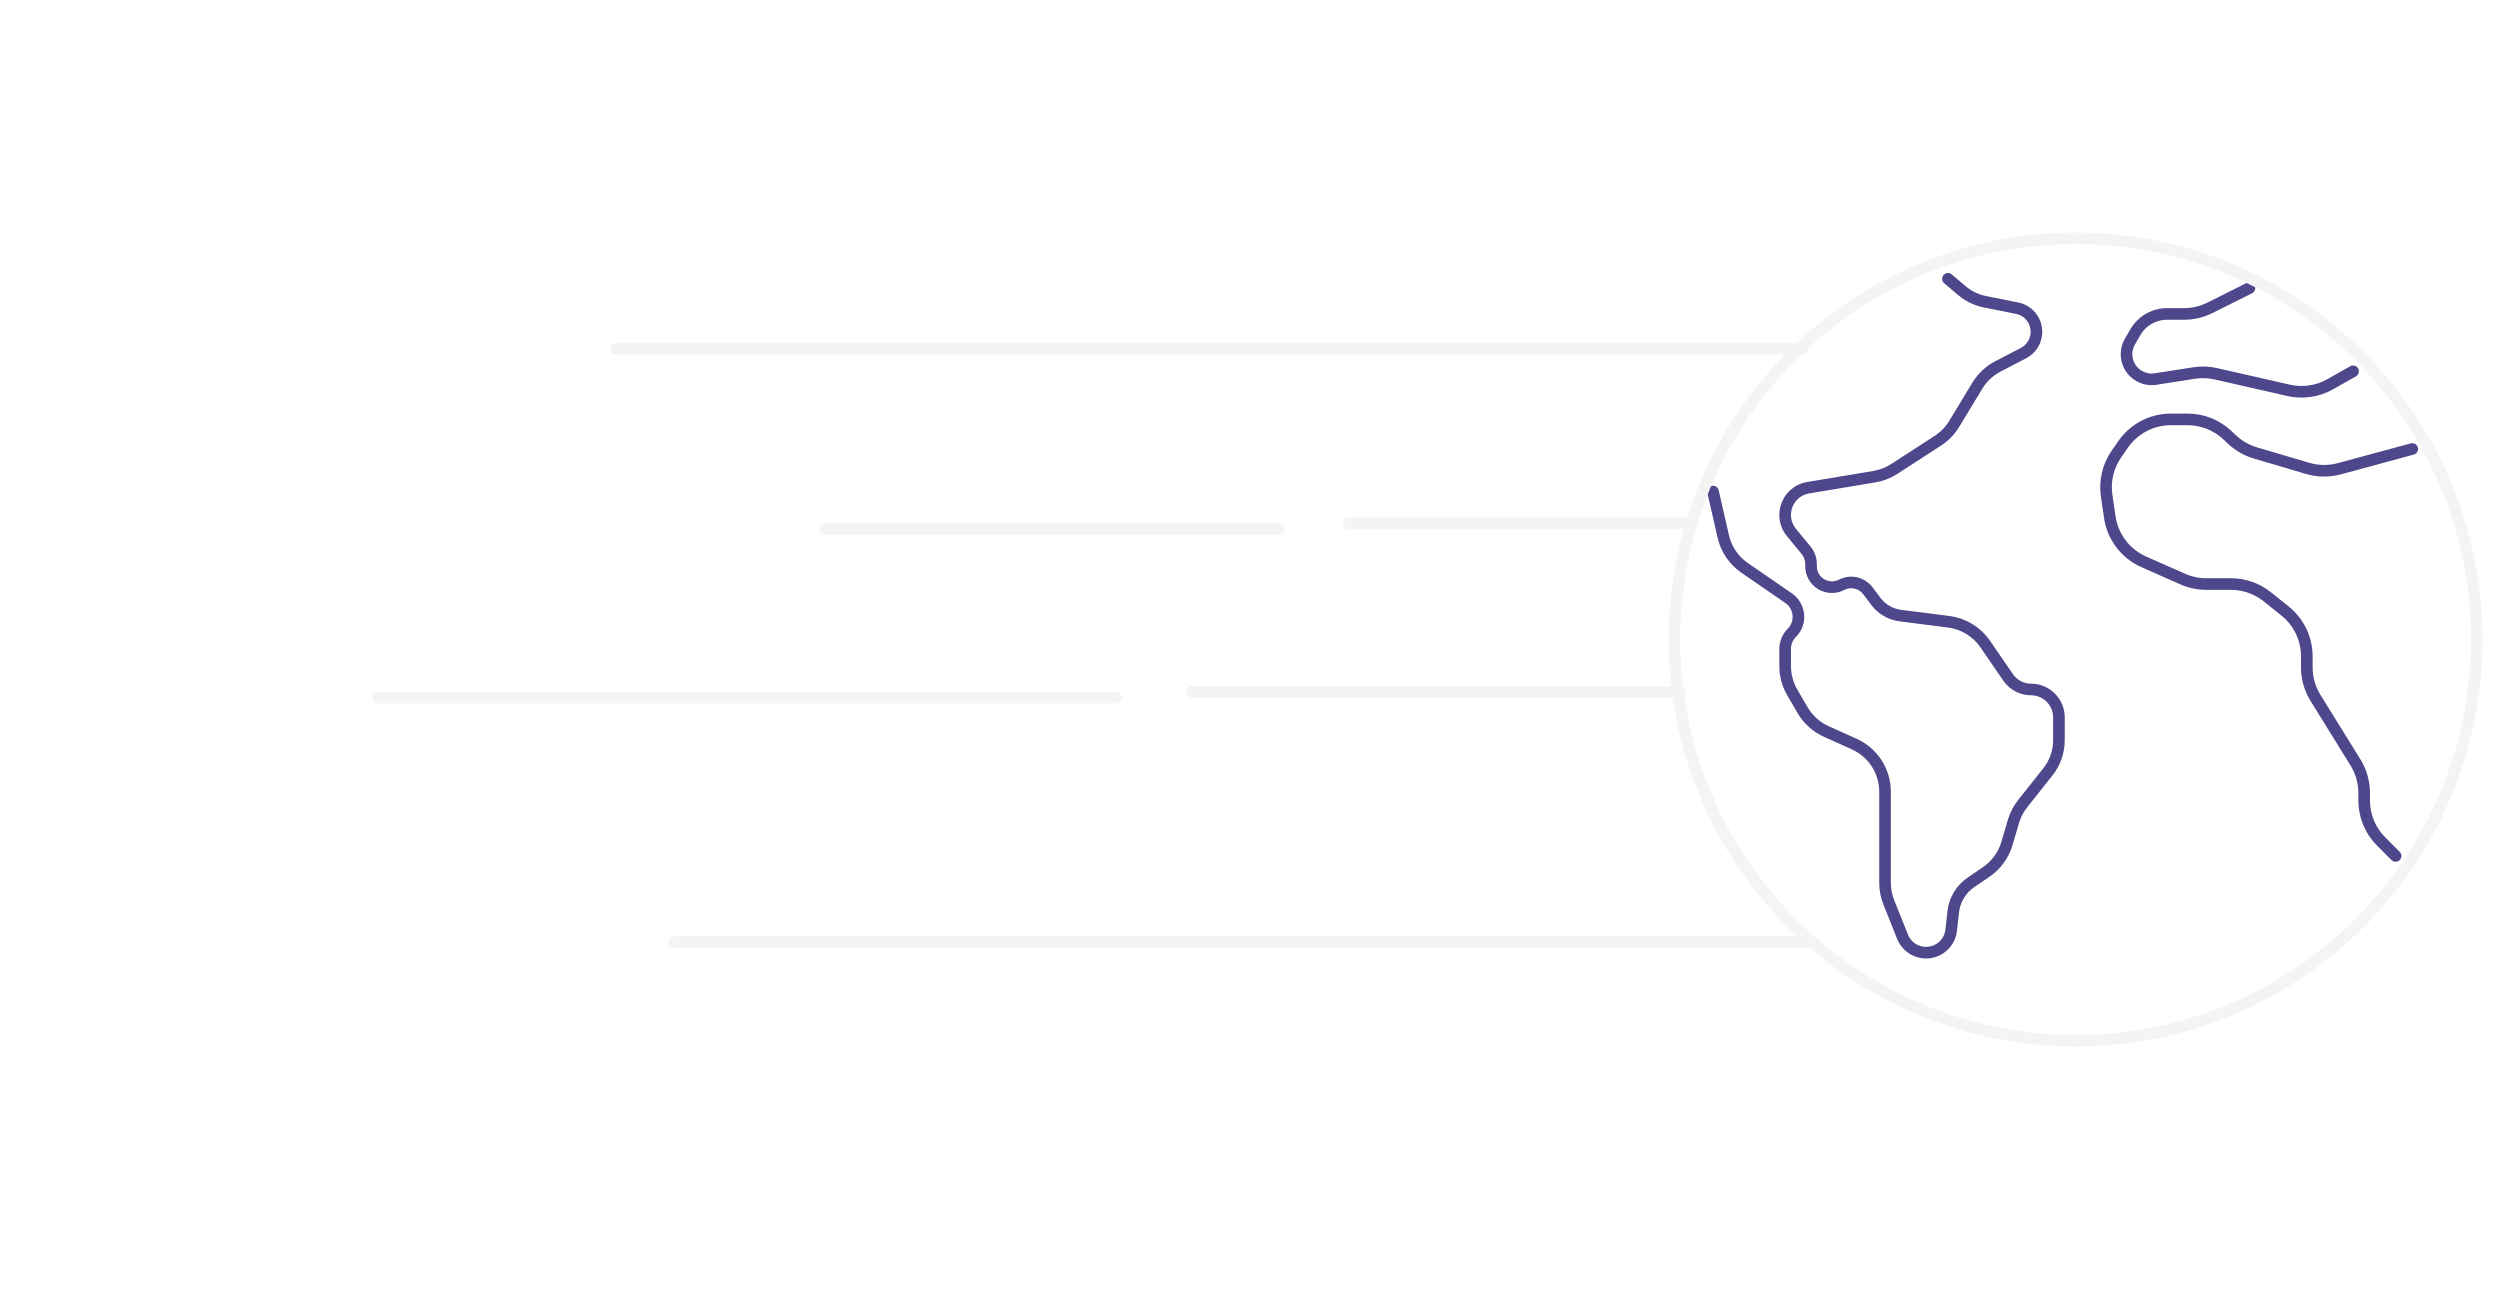
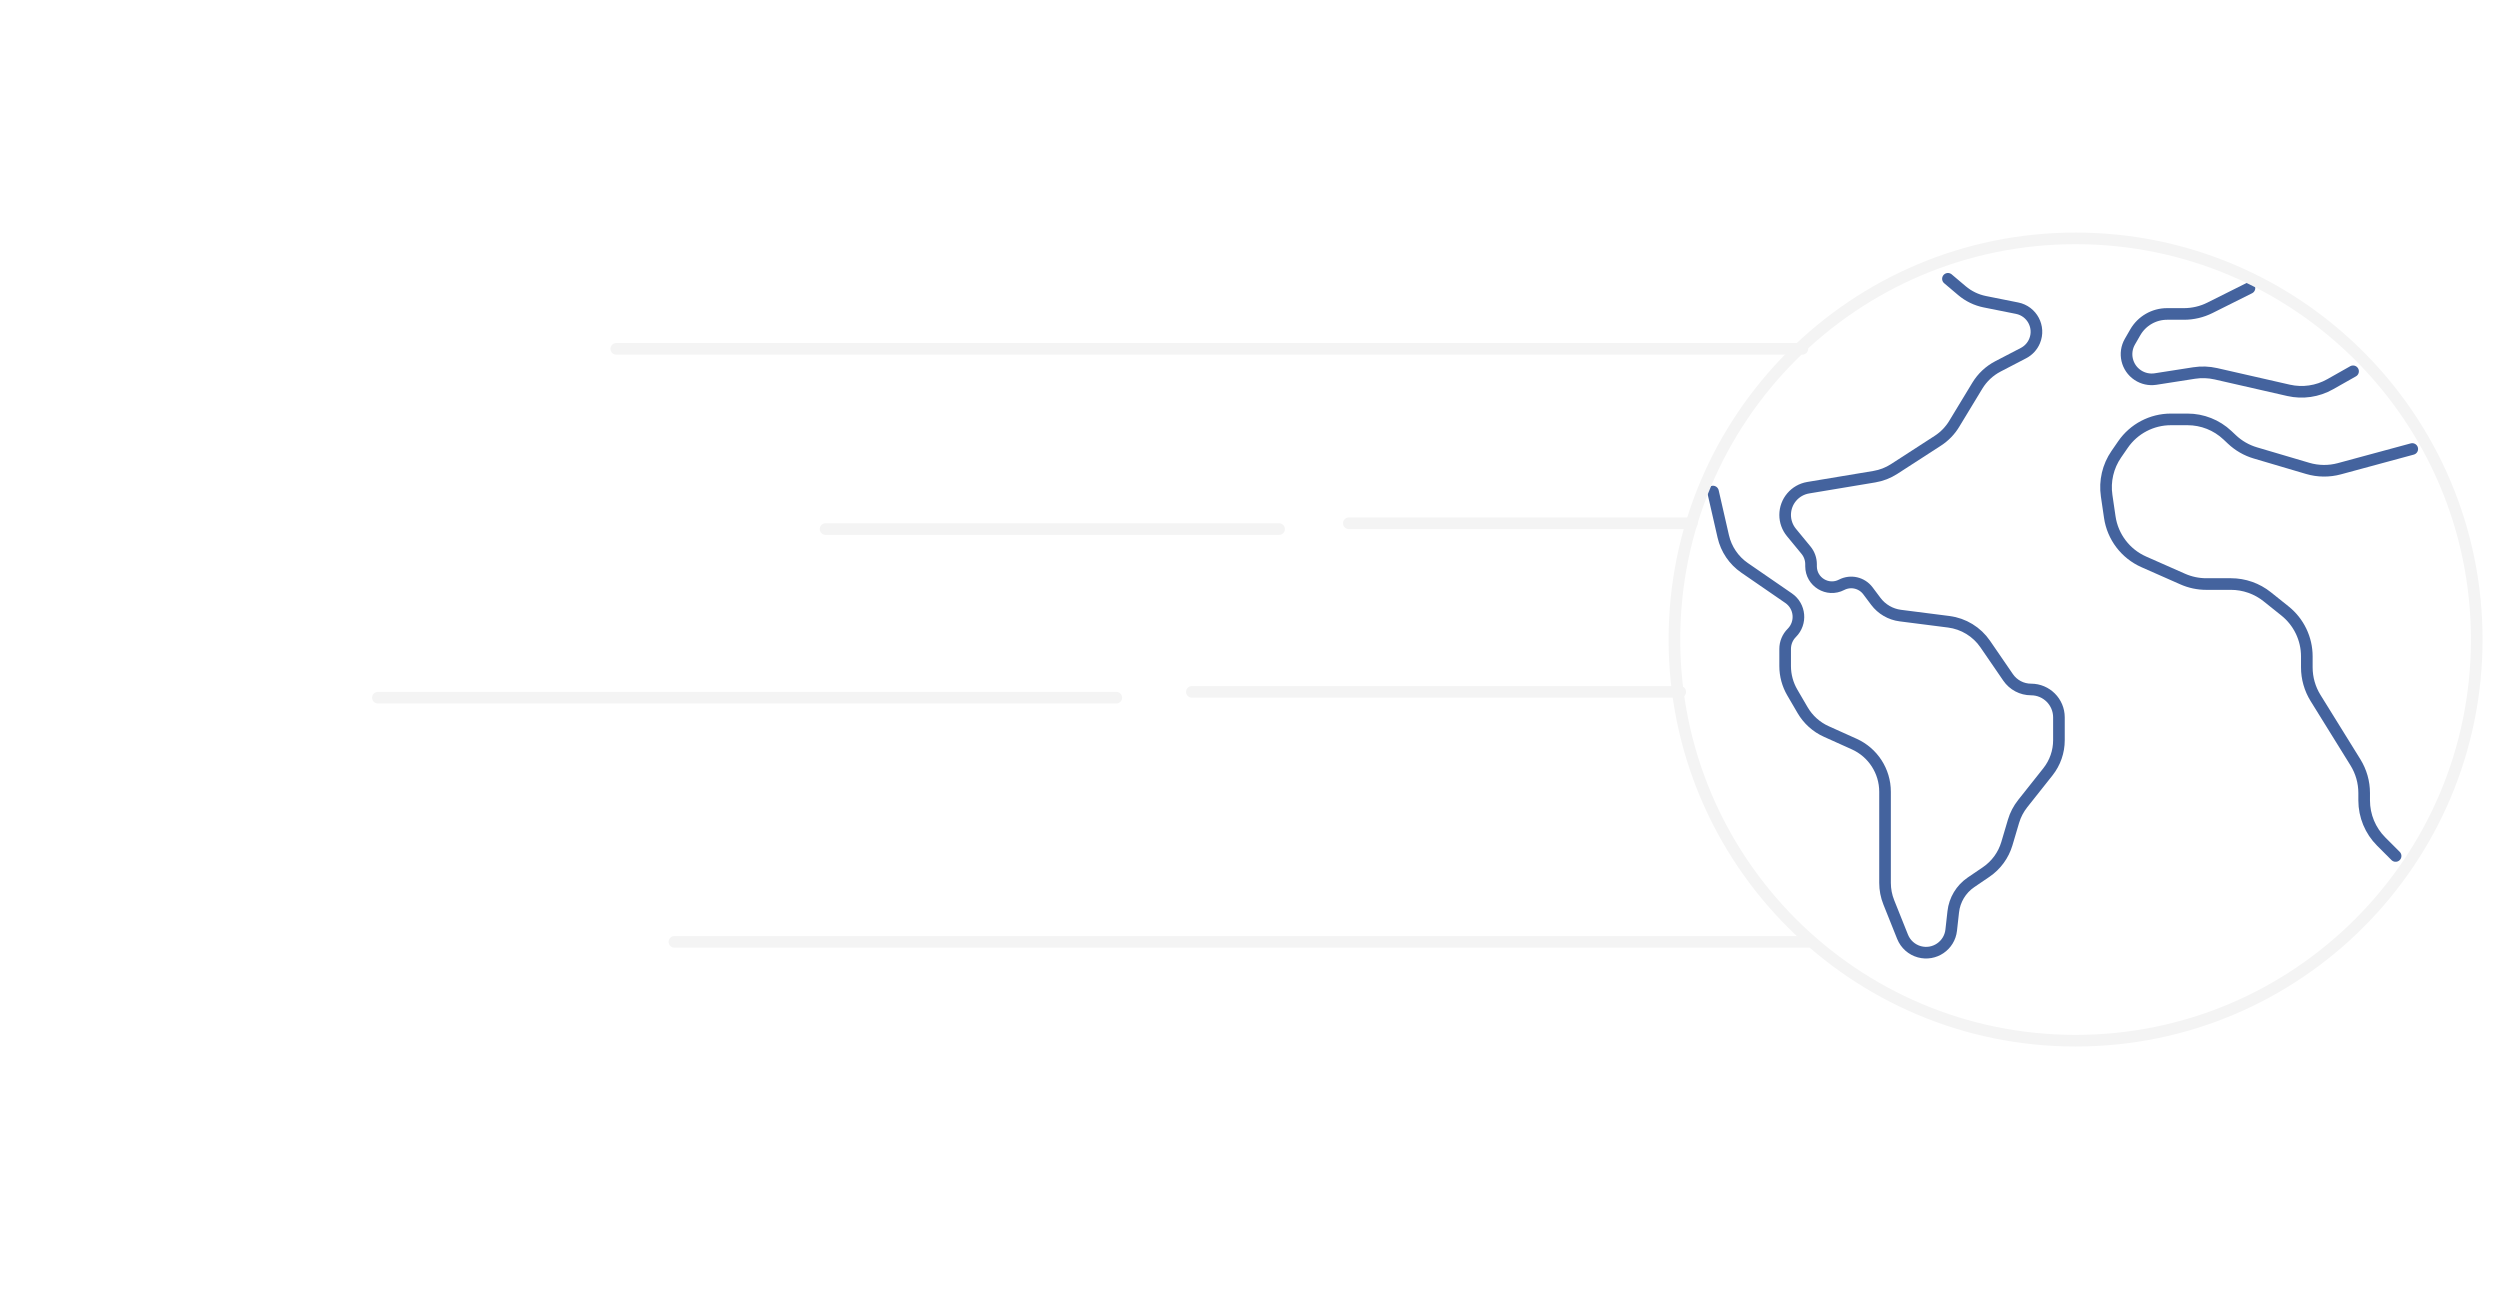
<svg xmlns="http://www.w3.org/2000/svg" width="430" height="222" viewBox="0 0 430 222" fill="none">
-   <path d="M335.045 47.955L337.458 49.996C338.589 50.953 339.944 51.607 341.396 51.898L346.941 53.007C349.508 53.52 350.959 56.257 349.943 58.669V58.669C349.569 59.559 348.895 60.289 348.039 60.734L343.647 63.018C342.183 63.779 340.957 64.928 340.102 66.339L336.117 72.914C335.412 74.077 334.452 75.066 333.31 75.805L325.795 80.667C324.761 81.337 323.6 81.786 322.385 81.989L311.014 83.884C308.724 84.266 307.045 86.247 307.045 88.569V88.569C307.045 89.67 307.428 90.738 308.129 91.588L310.632 94.628C311.193 95.309 311.5 96.165 311.5 97.048V97.4C311.5 100.096 314.359 101.832 316.751 100.588V100.588C318.311 99.777 320.228 100.213 321.283 101.62L322.639 103.428C323.654 104.782 325.174 105.666 326.853 105.881L335.18 106.944C337.726 107.269 340.012 108.665 341.463 110.782L345.39 116.508C346.284 117.812 347.763 118.591 349.343 118.591V118.591C351.99 118.591 354.136 120.737 354.136 123.384V127.322C354.136 129.292 353.47 131.204 352.246 132.747L347.901 138.226C347.186 139.128 346.65 140.158 346.323 141.262L345.185 145.102C344.595 147.094 343.334 148.82 341.617 149.988L339.011 151.76C337.302 152.922 336.187 154.773 335.959 156.827L335.607 159.988C335.312 162.645 332.715 164.41 330.136 163.707V163.707C328.82 163.348 327.747 162.391 327.241 161.124L324.871 155.2C324.446 154.137 324.227 153.003 324.227 151.858V136.183C324.227 132.641 322.15 129.429 318.921 127.976L314.128 125.819C312.419 125.05 310.992 123.766 310.048 122.147L308.271 119.102C307.469 117.725 307.045 116.16 307.045 114.567V111.616C307.045 110.581 307.456 109.589 308.188 108.858V108.858C309.911 107.135 309.649 104.271 307.643 102.888L300.069 97.671C298.212 96.392 296.903 94.462 296.401 92.264L294.636 84.546" stroke="#4F478B" stroke-width="2" stroke-linecap="round" stroke-linejoin="round" />
-   <path d="M386.909 49.545L380.111 52.944C378.723 53.639 377.192 54 375.639 54H372.732C370.479 54 368.397 55.202 367.271 57.154L366.343 58.763C365.204 60.737 365.793 63.256 367.69 64.52V64.52C368.591 65.121 369.685 65.362 370.755 65.195L377.377 64.16C378.629 63.964 379.908 64.008 381.144 64.29L393.635 67.139C396.063 67.693 398.611 67.321 400.779 66.095L404.727 63.864" stroke="#4F478B" stroke-width="2" stroke-linecap="round" stroke-linejoin="round" />
-   <path d="M414.909 77.227L402.369 80.624C400.582 81.107 398.696 81.086 396.921 80.561L387.921 77.902C386.419 77.459 385.042 76.668 383.901 75.594L383.115 74.854C381.26 73.109 378.809 72.136 376.261 72.136H373.387C370.1 72.136 367.022 73.752 365.155 76.459L364.004 78.128C362.57 80.207 361.976 82.753 362.342 85.253L362.882 88.943C363.38 92.345 365.59 95.252 368.735 96.642L375.433 99.601C376.706 100.164 378.083 100.455 379.474 100.455H383.719C385.99 100.455 388.193 101.227 389.966 102.646L393.02 105.088C395.392 106.986 396.773 109.859 396.773 112.897V114.788C396.773 116.65 397.293 118.475 398.274 120.057L405.135 131.125C406.117 132.707 406.636 134.532 406.636 136.394V137.676C406.636 140.328 407.69 142.872 409.565 144.747L412.045 147.227" stroke="#4F478B" stroke-width="2" stroke-linecap="round" stroke-linejoin="round" />
+   <path d="M335.045 47.955L337.458 49.996C338.589 50.953 339.944 51.607 341.396 51.898L346.941 53.007C349.508 53.52 350.959 56.257 349.943 58.669V58.669C349.569 59.559 348.895 60.289 348.039 60.734L343.647 63.018C342.183 63.779 340.957 64.928 340.102 66.339L336.117 72.914C335.412 74.077 334.452 75.066 333.31 75.805L325.795 80.667C324.761 81.337 323.6 81.786 322.385 81.989L311.014 83.884C308.724 84.266 307.045 86.247 307.045 88.569V88.569C307.045 89.67 307.428 90.738 308.129 91.588L310.632 94.628C311.193 95.309 311.5 96.165 311.5 97.048V97.4C311.5 100.096 314.359 101.832 316.751 100.588V100.588C318.311 99.777 320.228 100.213 321.283 101.62L322.639 103.428C323.654 104.782 325.174 105.666 326.853 105.881L335.18 106.944C337.726 107.269 340.012 108.665 341.463 110.782L345.39 116.508C346.284 117.812 347.763 118.591 349.343 118.591V118.591C351.99 118.591 354.136 120.737 354.136 123.384V127.322C354.136 129.292 353.47 131.204 352.246 132.747L347.901 138.226C347.186 139.128 346.65 140.158 346.323 141.262L345.185 145.102C344.595 147.094 343.334 148.82 341.617 149.988L339.011 151.76C337.302 152.922 336.187 154.773 335.959 156.827L335.607 159.988C335.312 162.645 332.715 164.41 330.136 163.707V163.707C328.82 163.348 327.747 162.391 327.241 161.124L324.871 155.2C324.446 154.137 324.227 153.003 324.227 151.858V136.183C324.227 132.641 322.15 129.429 318.921 127.976L314.128 125.819C312.419 125.05 310.992 123.766 310.048 122.147L308.271 119.102C307.469 117.725 307.045 116.16 307.045 114.567V111.616C307.045 110.581 307.456 109.589 308.188 108.858V108.858C309.911 107.135 309.649 104.271 307.643 102.888L300.069 97.671C298.212 96.392 296.903 94.462 296.401 92.264L294.636 84.546" stroke="#44639E" stroke-width="2" stroke-linecap="round" stroke-linejoin="round" />
+   <path d="M386.909 49.545L380.111 52.944C378.723 53.639 377.192 54 375.639 54H372.732C370.479 54 368.397 55.202 367.271 57.154L366.343 58.763C365.204 60.737 365.793 63.256 367.69 64.52V64.52C368.591 65.121 369.685 65.362 370.755 65.195L377.377 64.16C378.629 63.964 379.908 64.008 381.144 64.29L393.635 67.139C396.063 67.693 398.611 67.321 400.779 66.095L404.727 63.864" stroke="#44639E" stroke-width="2" stroke-linecap="round" stroke-linejoin="round" />
+   <path d="M414.909 77.227L402.369 80.624C400.582 81.107 398.696 81.086 396.921 80.561L387.921 77.902C386.419 77.459 385.042 76.668 383.901 75.594L383.115 74.854C381.26 73.109 378.809 72.136 376.261 72.136H373.387C370.1 72.136 367.022 73.752 365.155 76.459L364.004 78.128C362.57 80.207 361.976 82.753 362.342 85.253L362.882 88.943C363.38 92.345 365.59 95.252 368.735 96.642L375.433 99.601C376.706 100.164 378.083 100.455 379.474 100.455H383.719C385.99 100.455 388.193 101.227 389.966 102.646L393.02 105.088C395.392 106.986 396.773 109.859 396.773 112.897V114.788C396.773 116.65 397.293 118.475 398.274 120.057L405.135 131.125C406.117 132.707 406.636 134.532 406.636 136.394V137.676C406.636 140.328 407.69 142.872 409.565 144.747L412.045 147.227" stroke="#44639E" stroke-width="2" stroke-linecap="round" stroke-linejoin="round" />
  <circle cx="357" cy="110" r="69" stroke="#F4F4F4" stroke-width="2" />
  <path d="M106 60L310 60" stroke="#F4F4F4" stroke-width="2" stroke-linecap="round" />
  <path d="M142 91L220 91" stroke="#F4F4F4" stroke-width="2" stroke-linecap="round" />
  <path d="M232 90L291 90" stroke="#F4F4F4" stroke-width="2" stroke-linecap="round" />
  <path d="M205 119L289 119" stroke="#F4F4F4" stroke-width="2" stroke-linecap="round" />
  <path d="M65 120L192 120" stroke="#F4F4F4" stroke-width="2" stroke-linecap="round" />
  <path d="M116 162L311 162" stroke="#F4F4F4" stroke-width="2" stroke-linecap="round" />
</svg>
